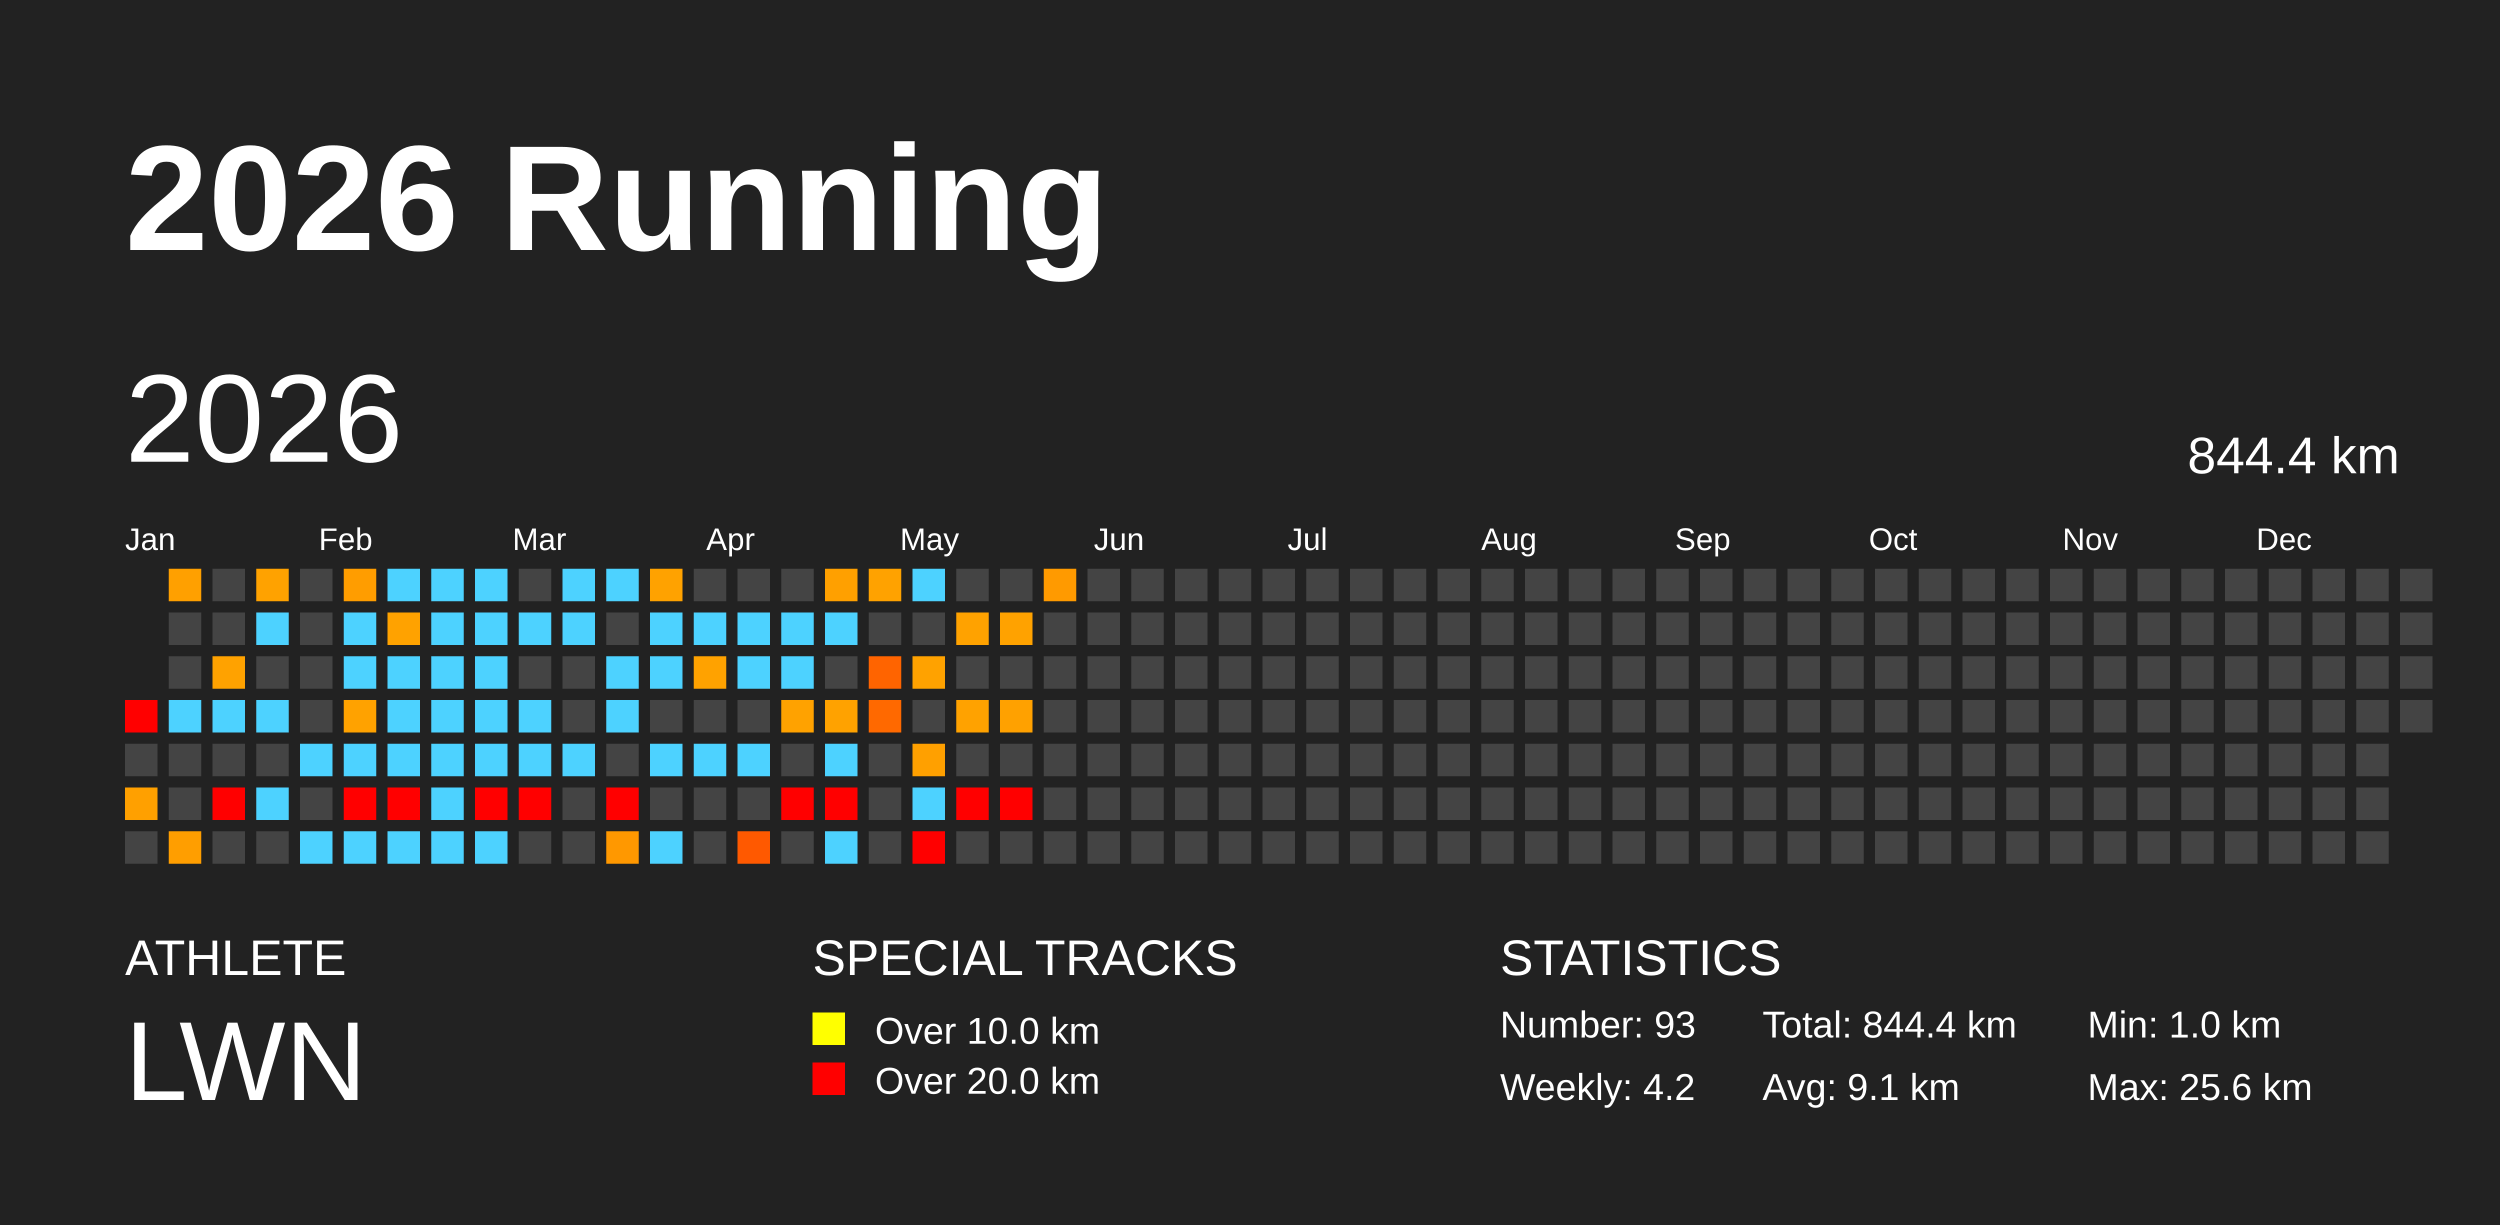
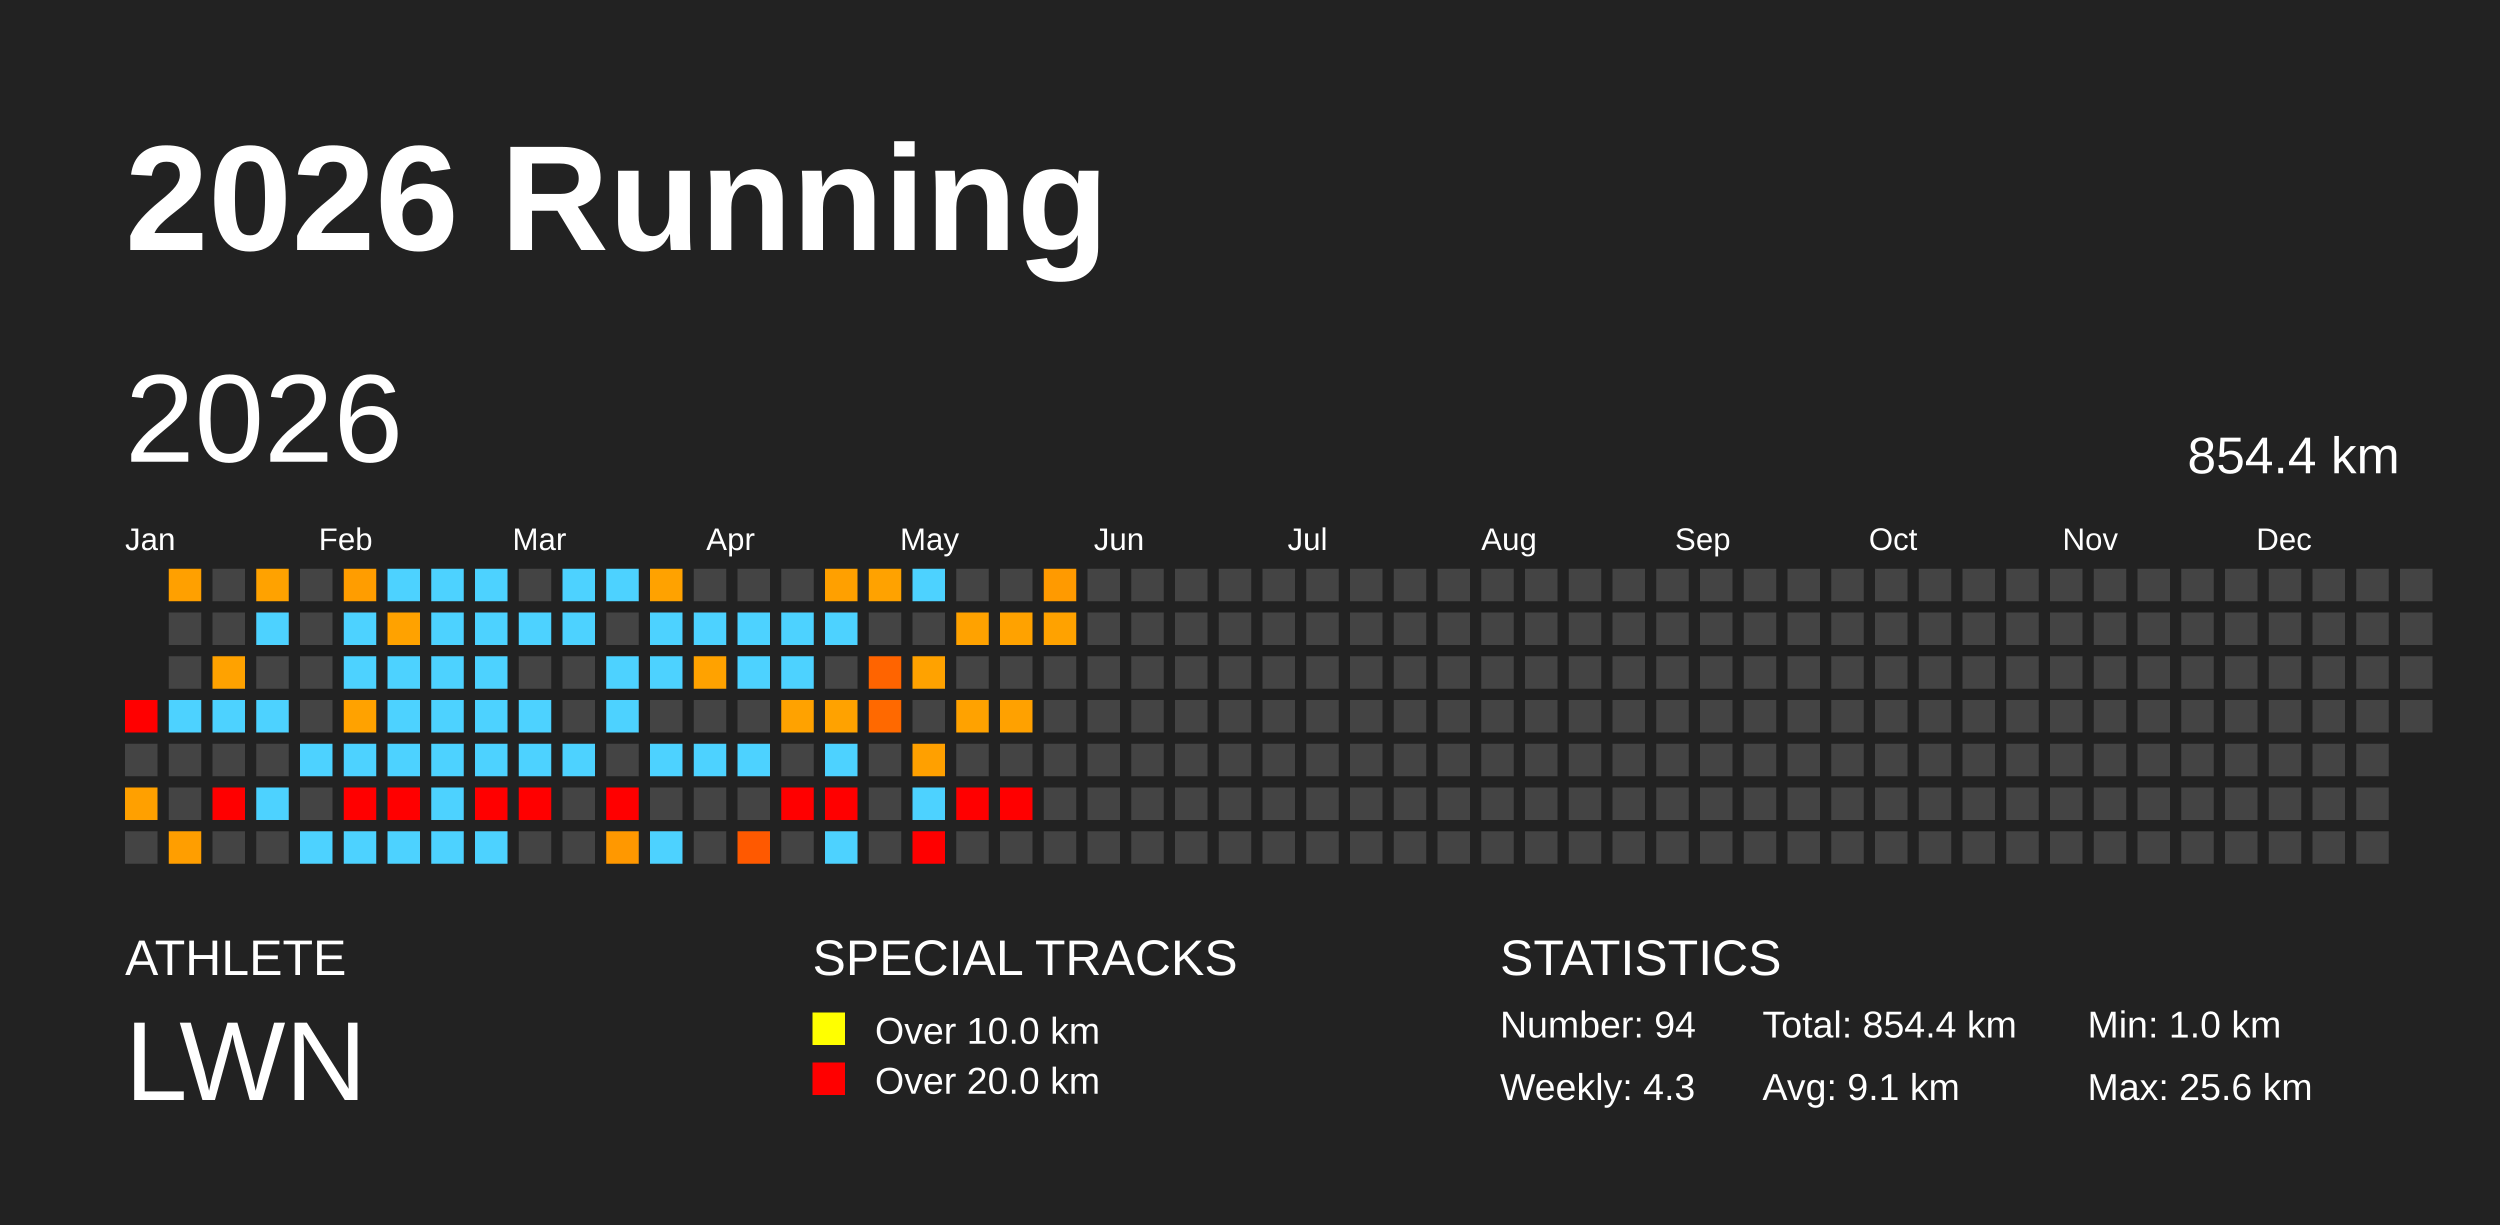
<svg xmlns="http://www.w3.org/2000/svg" baseProfile="full" height="98mm" version="1.1" viewBox="0,0,200,98" width="200mm">
  <defs />
  <rect fill="#222222" height="98" width="200" x="0" y="0" />
  <text fill="#FFFFFF" style="font-size:12px; font-family:Arial; font-weight:bold;" x="10" y="20">2026 Running</text>
  <text fill="#FFFFFF" style="font-size:4px; font-family:Arial" x="10" y="78">ATHLETE</text>
  <text fill="#FFFFFF" style="font-size:9px; font-family:Arial" x="10" y="88">LWN</text>
  <text fill="#FFFFFF" style="font-size:4px; font-family:Arial" x="65" y="78">SPECIAL TRACKS</text>
  <rect fill="yellow" height="2.6" width="2.6" x="65" y="81" />
  <text fill="#FFFFFF" style="font-size:3px; font-family:Arial" x="70" y="83.5">Over 10.0 km</text>
  <rect fill="red" height="2.6" width="2.6" x="65" y="85" />
  <text fill="#FFFFFF" style="font-size:3px; font-family:Arial" x="70" y="87.5">Over 20.0 km</text>
  <text fill="#FFFFFF" style="font-size:4px; font-family:Arial" x="120" y="78">STATISTICS</text>
-   <text fill="#FFFFFF" style="font-size:3px; font-family:Arial" x="120" y="83">Number: 93</text>
-   <text fill="#FFFFFF" style="font-size:3px; font-family:Arial" x="120" y="88">Weekly: 4.2</text>
-   <text fill="#FFFFFF" style="font-size:3px; font-family:Arial" x="141" y="83">Total: 844.4 km</text>
+   <text fill="#FFFFFF" style="font-size:3px; font-family:Arial" x="120" y="83">Number: 94</text>
+   <text fill="#FFFFFF" style="font-size:3px; font-family:Arial" x="120" y="88">Weekly: 4.3</text>
+   <text fill="#FFFFFF" style="font-size:3px; font-family:Arial" x="141" y="83">Total: 854.4 km</text>
  <text fill="#FFFFFF" style="font-size:3px; font-family:Arial" x="141" y="88">Avg: 9.1 km</text>
  <text fill="#FFFFFF" style="font-size:3px; font-family:Arial" x="167" y="83">Min: 1.0 km</text>
  <text fill="#FFFFFF" style="font-size:3px; font-family:Arial" x="167" y="88">Max: 25.6 km</text>
  <text dominant-baseline="hanging" fill="#FFFFFF" style="font-size:10.0px; font-family:Arial;" x="10" y="30">2026</text>
-   <text dominant-baseline="hanging" fill="#FFFFFF" style="font-size:4.125px; font-family:Arial;" x="175" y="35">844.4 km</text>
+   <text dominant-baseline="hanging" fill="#FFFFFF" style="font-size:4.125px; font-family:Arial;" x="175" y="35">854.4 km</text>
  <text fill="#FFFFFF" style="font-size:2.5px; font-family:Arial" x="10.0" y="44">Jan</text>
  <text fill="#FFFFFF" style="font-size:2.5px; font-family:Arial" x="25.5" y="44">Feb</text>
  <text fill="#FFFFFF" style="font-size:2.5px; font-family:Arial" x="41.0" y="44">Mar</text>
  <text fill="#FFFFFF" style="font-size:2.5px; font-family:Arial" x="56.5" y="44">Apr</text>
  <text fill="#FFFFFF" style="font-size:2.5px; font-family:Arial" x="72.0" y="44">May</text>
  <text fill="#FFFFFF" style="font-size:2.5px; font-family:Arial" x="87.5" y="44">Jun</text>
  <text fill="#FFFFFF" style="font-size:2.5px; font-family:Arial" x="103.0" y="44">Jul</text>
  <text fill="#FFFFFF" style="font-size:2.5px; font-family:Arial" x="118.5" y="44">Aug</text>
  <text fill="#FFFFFF" style="font-size:2.5px; font-family:Arial" x="134.0" y="44">Sep</text>
  <text fill="#FFFFFF" style="font-size:2.5px; font-family:Arial" x="149.5" y="44">Oct</text>
  <text fill="#FFFFFF" style="font-size:2.5px; font-family:Arial" x="165.0" y="44">Nov</text>
  <text fill="#FFFFFF" style="font-size:2.5px; font-family:Arial" x="180.5" y="44">Dec</text>
  <rect fill="red" height="2.6" width="2.6" x="10.0" y="56.0" />
  <rect fill="#444444" height="2.6" width="2.6" x="10.0" y="59.5" />
  <rect fill="#ffa000" height="2.6" width="2.6" x="10.0" y="63.0" />
  <rect fill="#444444" height="2.6" width="2.6" x="10.0" y="66.5" />
  <rect fill="#ffa000" height="2.6" width="2.6" x="13.5" y="45.5" />
  <rect fill="#444444" height="2.6" width="2.6" x="13.5" y="49.0" />
  <rect fill="#444444" height="2.6" width="2.6" x="13.5" y="52.5" />
  <rect fill="#4dd2ff" height="2.6" width="2.6" x="13.5" y="56.0" />
  <rect fill="#444444" height="2.6" width="2.6" x="13.5" y="59.5" />
  <rect fill="#444444" height="2.6" width="2.6" x="13.5" y="63.0" />
  <rect fill="#ff9e00" height="2.6" width="2.6" x="13.5" y="66.5" />
  <rect fill="#444444" height="2.6" width="2.6" x="17.0" y="45.5" />
  <rect fill="#444444" height="2.6" width="2.6" x="17.0" y="49.0" />
  <rect fill="#ffa200" height="2.6" width="2.6" x="17.0" y="52.5" />
  <rect fill="#4dd2ff" height="2.6" width="2.6" x="17.0" y="56.0" />
  <rect fill="#444444" height="2.6" width="2.6" x="17.0" y="59.5" />
  <rect fill="red" height="2.6" width="2.6" x="17.0" y="63.0" />
  <rect fill="#444444" height="2.6" width="2.6" x="17.0" y="66.5" />
  <rect fill="#ffa200" height="2.6" width="2.6" x="20.5" y="45.5" />
  <rect fill="#4dd2ff" height="2.6" width="2.6" x="20.5" y="49.0" />
  <rect fill="#444444" height="2.6" width="2.6" x="20.5" y="52.5" />
  <rect fill="#4dd2ff" height="2.6" width="2.6" x="20.5" y="56.0" />
  <rect fill="#444444" height="2.6" width="2.6" x="20.5" y="59.5" />
  <rect fill="#4dd2ff" height="2.6" width="2.6" x="20.5" y="63.0" />
  <rect fill="#444444" height="2.6" width="2.6" x="20.5" y="66.5" />
  <rect fill="#444444" height="2.6" width="2.6" x="24.0" y="45.5" />
  <rect fill="#444444" height="2.6" width="2.6" x="24.0" y="49.0" />
  <rect fill="#444444" height="2.6" width="2.6" x="24.0" y="52.5" />
  <rect fill="#444444" height="2.6" width="2.6" x="24.0" y="56.0" />
  <rect fill="#4dd2ff" height="2.6" width="2.6" x="24.0" y="59.5" />
  <rect fill="#444444" height="2.6" width="2.6" x="24.0" y="63.0" />
  <rect fill="#4dd2ff" height="2.6" width="2.6" x="24.0" y="66.5" />
  <rect fill="#ff9d00" height="2.6" width="2.6" x="27.5" y="45.5" />
  <rect fill="#4dd2ff" height="2.6" width="2.6" x="27.5" y="49.0" />
  <rect fill="#4dd2ff" height="2.6" width="2.6" x="27.5" y="52.5" />
  <rect fill="#ffa200" height="2.6" width="2.6" x="27.5" y="56.0" />
  <rect fill="#4dd2ff" height="2.6" width="2.6" x="27.5" y="59.5" />
  <rect fill="red" height="2.6" width="2.6" x="27.5" y="63.0" />
  <rect fill="#4dd2ff" height="2.6" width="2.6" x="27.5" y="66.5" />
  <rect fill="#4dd2ff" height="2.6" width="2.6" x="31.0" y="45.5" />
  <rect fill="#ffa200" height="2.6" width="2.6" x="31.0" y="49.0" />
  <rect fill="#4dd2ff" height="2.6" width="2.6" x="31.0" y="52.5" />
  <rect fill="#4dd2ff" height="2.6" width="2.6" x="31.0" y="56.0" />
  <rect fill="#4dd2ff" height="2.6" width="2.6" x="31.0" y="59.5" />
  <rect fill="red" height="2.6" width="2.6" x="31.0" y="63.0" />
  <rect fill="#4dd2ff" height="2.6" width="2.6" x="31.0" y="66.5" />
  <rect fill="#4dd2ff" height="2.6" width="2.6" x="34.5" y="45.5" />
  <rect fill="#4dd2ff" height="2.6" width="2.6" x="34.5" y="49.0" />
  <rect fill="#4dd2ff" height="2.6" width="2.6" x="34.5" y="52.5" />
  <rect fill="#4dd2ff" height="2.6" width="2.6" x="34.5" y="56.0" />
  <rect fill="#4dd2ff" height="2.6" width="2.6" x="34.5" y="59.5" />
  <rect fill="#4dd2ff" height="2.6" width="2.6" x="34.5" y="63.0" />
  <rect fill="#4dd2ff" height="2.6" width="2.6" x="34.5" y="66.5" />
  <rect fill="#4dd2ff" height="2.6" width="2.6" x="38.0" y="45.5" />
  <rect fill="#4dd2ff" height="2.6" width="2.6" x="38.0" y="49.0" />
  <rect fill="#4dd2ff" height="2.6" width="2.6" x="38.0" y="52.5" />
  <rect fill="#4dd2ff" height="2.6" width="2.6" x="38.0" y="56.0" />
  <rect fill="#4dd2ff" height="2.6" width="2.6" x="38.0" y="59.5" />
  <rect fill="red" height="2.6" width="2.6" x="38.0" y="63.0" />
  <rect fill="#4dd2ff" height="2.6" width="2.6" x="38.0" y="66.5" />
  <rect fill="#444444" height="2.6" width="2.6" x="41.5" y="45.5" />
  <rect fill="#4dd2ff" height="2.6" width="2.6" x="41.5" y="49.0" />
  <rect fill="#444444" height="2.6" width="2.6" x="41.5" y="52.5" />
  <rect fill="#4dd2ff" height="2.6" width="2.6" x="41.5" y="56.0" />
  <rect fill="#4dd2ff" height="2.6" width="2.6" x="41.5" y="59.5" />
  <rect fill="red" height="2.6" width="2.6" x="41.5" y="63.0" />
  <rect fill="#444444" height="2.6" width="2.6" x="41.5" y="66.5" />
  <rect fill="#4dd2ff" height="2.6" width="2.6" x="45.0" y="45.5" />
  <rect fill="#4dd2ff" height="2.6" width="2.6" x="45.0" y="49.0" />
  <rect fill="#444444" height="2.6" width="2.6" x="45.0" y="52.5" />
  <rect fill="#444444" height="2.6" width="2.6" x="45.0" y="56.0" />
  <rect fill="#4dd2ff" height="2.6" width="2.6" x="45.0" y="59.5" />
  <rect fill="#444444" height="2.6" width="2.6" x="45.0" y="63.0" />
  <rect fill="#444444" height="2.6" width="2.6" x="45.0" y="66.5" />
  <rect fill="#4dd2ff" height="2.6" width="2.6" x="48.5" y="45.5" />
  <rect fill="#444444" height="2.6" width="2.6" x="48.5" y="49.0" />
  <rect fill="#4dd2ff" height="2.6" width="2.6" x="48.5" y="52.5" />
  <rect fill="#4dd2ff" height="2.6" width="2.6" x="48.5" y="56.0" />
  <rect fill="#444444" height="2.6" width="2.6" x="48.5" y="59.5" />
  <rect fill="red" height="2.6" width="2.6" x="48.5" y="63.0" />
  <rect fill="#ff9800" height="2.6" width="2.6" x="48.5" y="66.5" />
  <rect fill="#ffa200" height="2.6" width="2.6" x="52.0" y="45.5" />
  <rect fill="#4dd2ff" height="2.6" width="2.6" x="52.0" y="49.0" />
  <rect fill="#4dd2ff" height="2.6" width="2.6" x="52.0" y="52.5" />
  <rect fill="#444444" height="2.6" width="2.6" x="52.0" y="56.0" />
  <rect fill="#4dd2ff" height="2.6" width="2.6" x="52.0" y="59.5" />
  <rect fill="#444444" height="2.6" width="2.6" x="52.0" y="63.0" />
  <rect fill="#4dd2ff" height="2.6" width="2.6" x="52.0" y="66.5" />
  <rect fill="#444444" height="2.6" width="2.6" x="55.5" y="45.5" />
  <rect fill="#4dd2ff" height="2.6" width="2.6" x="55.5" y="49.0" />
  <rect fill="#ffa200" height="2.6" width="2.6" x="55.5" y="52.5" />
  <rect fill="#444444" height="2.6" width="2.6" x="55.5" y="56.0" />
  <rect fill="#4dd2ff" height="2.6" width="2.6" x="55.5" y="59.5" />
  <rect fill="#444444" height="2.6" width="2.6" x="55.5" y="63.0" />
  <rect fill="#444444" height="2.6" width="2.6" x="55.5" y="66.5" />
  <rect fill="#444444" height="2.6" width="2.6" x="59.0" y="45.5" />
  <rect fill="#4dd2ff" height="2.6" width="2.6" x="59.0" y="49.0" />
  <rect fill="#4dd2ff" height="2.6" width="2.6" x="59.0" y="52.5" />
  <rect fill="#444444" height="2.6" width="2.6" x="59.0" y="56.0" />
  <rect fill="#4dd2ff" height="2.6" width="2.6" x="59.0" y="59.5" />
  <rect fill="#444444" height="2.6" width="2.6" x="59.0" y="63.0" />
  <rect fill="#ff5900" height="2.6" width="2.6" x="59.0" y="66.5" />
  <rect fill="#444444" height="2.6" width="2.6" x="62.5" y="45.5" />
  <rect fill="#4dd2ff" height="2.6" width="2.6" x="62.5" y="49.0" />
  <rect fill="#4dd2ff" height="2.6" width="2.6" x="62.5" y="52.5" />
  <rect fill="#ffa200" height="2.6" width="2.6" x="62.5" y="56.0" />
  <rect fill="#444444" height="2.6" width="2.6" x="62.5" y="59.5" />
  <rect fill="red" height="2.6" width="2.6" x="62.5" y="63.0" />
  <rect fill="#444444" height="2.6" width="2.6" x="62.5" y="66.5" />
  <rect fill="#ffa000" height="2.6" width="2.6" x="66.0" y="45.5" />
  <rect fill="#4dd2ff" height="2.6" width="2.6" x="66.0" y="49.0" />
  <rect fill="#444444" height="2.6" width="2.6" x="66.0" y="52.5" />
  <rect fill="#ffa200" height="2.6" width="2.6" x="66.0" y="56.0" />
  <rect fill="#4dd2ff" height="2.6" width="2.6" x="66.0" y="59.5" />
  <rect fill="red" height="2.6" width="2.6" x="66.0" y="63.0" />
  <rect fill="#4dd2ff" height="2.6" width="2.6" x="66.0" y="66.5" />
  <rect fill="#ffa200" height="2.6" width="2.6" x="69.5" y="45.5" />
  <rect fill="#444444" height="2.6" width="2.6" x="69.5" y="49.0" />
  <rect fill="#ff6400" height="2.6" width="2.6" x="69.5" y="52.5" />
  <rect fill="#ff6900" height="2.6" width="2.6" x="69.5" y="56.0" />
  <rect fill="#444444" height="2.6" width="2.6" x="69.5" y="59.5" />
  <rect fill="#444444" height="2.6" width="2.6" x="69.5" y="63.0" />
  <rect fill="#444444" height="2.6" width="2.6" x="69.5" y="66.5" />
  <rect fill="#4dd2ff" height="2.6" width="2.6" x="73.0" y="45.5" />
  <rect fill="#444444" height="2.6" width="2.6" x="73.0" y="49.0" />
  <rect fill="#ffa200" height="2.6" width="2.6" x="73.0" y="52.5" />
  <rect fill="#444444" height="2.6" width="2.6" x="73.0" y="56.0" />
  <rect fill="#ffa000" height="2.6" width="2.6" x="73.0" y="59.5" />
  <rect fill="#4dd2ff" height="2.6" width="2.6" x="73.0" y="63.0" />
  <rect fill="red" height="2.6" width="2.6" x="73.0" y="66.5" />
  <rect fill="#444444" height="2.6" width="2.6" x="76.5" y="45.5" />
  <rect fill="#ffa200" height="2.6" width="2.6" x="76.5" y="49.0" />
  <rect fill="#444444" height="2.6" width="2.6" x="76.5" y="52.5" />
  <rect fill="#ffa200" height="2.6" width="2.6" x="76.5" y="56.0" />
  <rect fill="#444444" height="2.6" width="2.6" x="76.5" y="59.5" />
  <rect fill="red" height="2.6" width="2.6" x="76.5" y="63.0" />
  <rect fill="#444444" height="2.6" width="2.6" x="76.5" y="66.5" />
  <rect fill="#444444" height="2.6" width="2.6" x="80.0" y="45.5" />
  <rect fill="#ffa200" height="2.6" width="2.6" x="80.0" y="49.0" />
  <rect fill="#444444" height="2.6" width="2.6" x="80.0" y="52.5" />
  <rect fill="#ffa100" height="2.6" width="2.6" x="80.0" y="56.0" />
  <rect fill="#444444" height="2.6" width="2.6" x="80.0" y="59.5" />
  <rect fill="red" height="2.6" width="2.6" x="80.0" y="63.0" />
  <rect fill="#444444" height="2.6" width="2.6" x="80.0" y="66.5" />
  <rect fill="#ff9a00" height="2.6" width="2.6" x="83.5" y="45.5" />
-   <rect fill="#444444" height="2.6" width="2.6" x="83.5" y="49.0" />
+   <rect fill="#ffa200" height="2.6" width="2.6" x="83.5" y="49.0" />
  <rect fill="#444444" height="2.6" width="2.6" x="83.5" y="52.5" />
  <rect fill="#444444" height="2.6" width="2.6" x="83.5" y="56.0" />
  <rect fill="#444444" height="2.6" width="2.6" x="83.5" y="59.5" />
  <rect fill="#444444" height="2.6" width="2.6" x="83.5" y="63.0" />
  <rect fill="#444444" height="2.6" width="2.6" x="83.5" y="66.5" />
  <rect fill="#444444" height="2.6" width="2.6" x="87.0" y="45.5" />
  <rect fill="#444444" height="2.6" width="2.6" x="87.0" y="49.0" />
  <rect fill="#444444" height="2.6" width="2.6" x="87.0" y="52.5" />
  <rect fill="#444444" height="2.6" width="2.6" x="87.0" y="56.0" />
  <rect fill="#444444" height="2.6" width="2.6" x="87.0" y="59.5" />
  <rect fill="#444444" height="2.6" width="2.6" x="87.0" y="63.0" />
  <rect fill="#444444" height="2.6" width="2.6" x="87.0" y="66.5" />
  <rect fill="#444444" height="2.6" width="2.6" x="90.5" y="45.5" />
  <rect fill="#444444" height="2.6" width="2.6" x="90.5" y="49.0" />
  <rect fill="#444444" height="2.6" width="2.6" x="90.5" y="52.5" />
  <rect fill="#444444" height="2.6" width="2.6" x="90.5" y="56.0" />
  <rect fill="#444444" height="2.6" width="2.6" x="90.5" y="59.5" />
  <rect fill="#444444" height="2.6" width="2.6" x="90.5" y="63.0" />
  <rect fill="#444444" height="2.6" width="2.6" x="90.5" y="66.5" />
  <rect fill="#444444" height="2.6" width="2.6" x="94.0" y="45.5" />
  <rect fill="#444444" height="2.6" width="2.6" x="94.0" y="49.0" />
  <rect fill="#444444" height="2.6" width="2.6" x="94.0" y="52.5" />
  <rect fill="#444444" height="2.6" width="2.6" x="94.0" y="56.0" />
  <rect fill="#444444" height="2.6" width="2.6" x="94.0" y="59.5" />
  <rect fill="#444444" height="2.6" width="2.6" x="94.0" y="63.0" />
  <rect fill="#444444" height="2.6" width="2.6" x="94.0" y="66.5" />
  <rect fill="#444444" height="2.6" width="2.6" x="97.5" y="45.5" />
  <rect fill="#444444" height="2.6" width="2.6" x="97.5" y="49.0" />
  <rect fill="#444444" height="2.6" width="2.6" x="97.5" y="52.5" />
  <rect fill="#444444" height="2.6" width="2.6" x="97.5" y="56.0" />
  <rect fill="#444444" height="2.6" width="2.6" x="97.5" y="59.5" />
  <rect fill="#444444" height="2.6" width="2.6" x="97.5" y="63.0" />
  <rect fill="#444444" height="2.6" width="2.6" x="97.5" y="66.5" />
  <rect fill="#444444" height="2.6" width="2.6" x="101.0" y="45.5" />
  <rect fill="#444444" height="2.6" width="2.6" x="101.0" y="49.0" />
  <rect fill="#444444" height="2.6" width="2.6" x="101.0" y="52.5" />
  <rect fill="#444444" height="2.6" width="2.6" x="101.0" y="56.0" />
  <rect fill="#444444" height="2.6" width="2.6" x="101.0" y="59.5" />
  <rect fill="#444444" height="2.6" width="2.6" x="101.0" y="63.0" />
  <rect fill="#444444" height="2.6" width="2.6" x="101.0" y="66.5" />
  <rect fill="#444444" height="2.6" width="2.6" x="104.5" y="45.5" />
  <rect fill="#444444" height="2.6" width="2.6" x="104.5" y="49.0" />
  <rect fill="#444444" height="2.6" width="2.6" x="104.5" y="52.5" />
  <rect fill="#444444" height="2.6" width="2.6" x="104.5" y="56.0" />
  <rect fill="#444444" height="2.6" width="2.6" x="104.5" y="59.5" />
  <rect fill="#444444" height="2.6" width="2.6" x="104.5" y="63.0" />
  <rect fill="#444444" height="2.6" width="2.6" x="104.5" y="66.5" />
  <rect fill="#444444" height="2.6" width="2.6" x="108.0" y="45.5" />
  <rect fill="#444444" height="2.6" width="2.6" x="108.0" y="49.0" />
  <rect fill="#444444" height="2.6" width="2.6" x="108.0" y="52.5" />
  <rect fill="#444444" height="2.6" width="2.6" x="108.0" y="56.0" />
  <rect fill="#444444" height="2.6" width="2.6" x="108.0" y="59.5" />
  <rect fill="#444444" height="2.6" width="2.6" x="108.0" y="63.0" />
  <rect fill="#444444" height="2.6" width="2.6" x="108.0" y="66.5" />
  <rect fill="#444444" height="2.6" width="2.6" x="111.5" y="45.5" />
  <rect fill="#444444" height="2.6" width="2.6" x="111.5" y="49.0" />
  <rect fill="#444444" height="2.6" width="2.6" x="111.5" y="52.5" />
  <rect fill="#444444" height="2.6" width="2.6" x="111.5" y="56.0" />
  <rect fill="#444444" height="2.6" width="2.6" x="111.5" y="59.5" />
  <rect fill="#444444" height="2.6" width="2.6" x="111.5" y="63.0" />
  <rect fill="#444444" height="2.6" width="2.6" x="111.5" y="66.5" />
  <rect fill="#444444" height="2.6" width="2.6" x="115.0" y="45.5" />
  <rect fill="#444444" height="2.6" width="2.6" x="115.0" y="49.0" />
  <rect fill="#444444" height="2.6" width="2.6" x="115.0" y="52.5" />
  <rect fill="#444444" height="2.6" width="2.6" x="115.0" y="56.0" />
  <rect fill="#444444" height="2.6" width="2.6" x="115.0" y="59.5" />
  <rect fill="#444444" height="2.6" width="2.6" x="115.0" y="63.0" />
  <rect fill="#444444" height="2.6" width="2.6" x="115.0" y="66.5" />
  <rect fill="#444444" height="2.6" width="2.6" x="118.5" y="45.5" />
  <rect fill="#444444" height="2.6" width="2.6" x="118.5" y="49.0" />
  <rect fill="#444444" height="2.6" width="2.6" x="118.5" y="52.5" />
  <rect fill="#444444" height="2.6" width="2.6" x="118.5" y="56.0" />
  <rect fill="#444444" height="2.6" width="2.6" x="118.5" y="59.5" />
  <rect fill="#444444" height="2.6" width="2.6" x="118.5" y="63.0" />
  <rect fill="#444444" height="2.6" width="2.6" x="118.5" y="66.5" />
  <rect fill="#444444" height="2.6" width="2.6" x="122.0" y="45.5" />
  <rect fill="#444444" height="2.6" width="2.6" x="122.0" y="49.0" />
  <rect fill="#444444" height="2.6" width="2.6" x="122.0" y="52.5" />
  <rect fill="#444444" height="2.6" width="2.6" x="122.0" y="56.0" />
  <rect fill="#444444" height="2.6" width="2.6" x="122.0" y="59.5" />
  <rect fill="#444444" height="2.6" width="2.6" x="122.0" y="63.0" />
  <rect fill="#444444" height="2.6" width="2.6" x="122.0" y="66.5" />
  <rect fill="#444444" height="2.6" width="2.6" x="125.5" y="45.5" />
  <rect fill="#444444" height="2.6" width="2.6" x="125.5" y="49.0" />
  <rect fill="#444444" height="2.6" width="2.6" x="125.5" y="52.5" />
  <rect fill="#444444" height="2.6" width="2.6" x="125.5" y="56.0" />
  <rect fill="#444444" height="2.6" width="2.6" x="125.5" y="59.5" />
  <rect fill="#444444" height="2.6" width="2.6" x="125.5" y="63.0" />
  <rect fill="#444444" height="2.6" width="2.6" x="125.5" y="66.5" />
  <rect fill="#444444" height="2.6" width="2.6" x="129.0" y="45.5" />
  <rect fill="#444444" height="2.6" width="2.6" x="129.0" y="49.0" />
  <rect fill="#444444" height="2.6" width="2.6" x="129.0" y="52.5" />
  <rect fill="#444444" height="2.6" width="2.6" x="129.0" y="56.0" />
  <rect fill="#444444" height="2.6" width="2.6" x="129.0" y="59.5" />
  <rect fill="#444444" height="2.6" width="2.6" x="129.0" y="63.0" />
  <rect fill="#444444" height="2.6" width="2.6" x="129.0" y="66.5" />
  <rect fill="#444444" height="2.6" width="2.6" x="132.5" y="45.5" />
  <rect fill="#444444" height="2.6" width="2.6" x="132.5" y="49.0" />
  <rect fill="#444444" height="2.6" width="2.6" x="132.5" y="52.5" />
  <rect fill="#444444" height="2.6" width="2.6" x="132.5" y="56.0" />
  <rect fill="#444444" height="2.6" width="2.6" x="132.5" y="59.5" />
  <rect fill="#444444" height="2.6" width="2.6" x="132.5" y="63.0" />
  <rect fill="#444444" height="2.6" width="2.6" x="132.5" y="66.5" />
  <rect fill="#444444" height="2.6" width="2.6" x="136.0" y="45.5" />
  <rect fill="#444444" height="2.6" width="2.6" x="136.0" y="49.0" />
  <rect fill="#444444" height="2.6" width="2.6" x="136.0" y="52.5" />
  <rect fill="#444444" height="2.6" width="2.6" x="136.0" y="56.0" />
  <rect fill="#444444" height="2.6" width="2.6" x="136.0" y="59.5" />
  <rect fill="#444444" height="2.6" width="2.6" x="136.0" y="63.0" />
  <rect fill="#444444" height="2.6" width="2.6" x="136.0" y="66.5" />
  <rect fill="#444444" height="2.6" width="2.6" x="139.5" y="45.5" />
  <rect fill="#444444" height="2.6" width="2.6" x="139.5" y="49.0" />
  <rect fill="#444444" height="2.6" width="2.6" x="139.5" y="52.5" />
  <rect fill="#444444" height="2.6" width="2.6" x="139.5" y="56.0" />
  <rect fill="#444444" height="2.6" width="2.6" x="139.5" y="59.5" />
  <rect fill="#444444" height="2.6" width="2.6" x="139.5" y="63.0" />
  <rect fill="#444444" height="2.6" width="2.6" x="139.5" y="66.5" />
  <rect fill="#444444" height="2.6" width="2.6" x="143.0" y="45.5" />
  <rect fill="#444444" height="2.6" width="2.6" x="143.0" y="49.0" />
  <rect fill="#444444" height="2.6" width="2.6" x="143.0" y="52.5" />
  <rect fill="#444444" height="2.6" width="2.6" x="143.0" y="56.0" />
  <rect fill="#444444" height="2.6" width="2.6" x="143.0" y="59.5" />
  <rect fill="#444444" height="2.6" width="2.6" x="143.0" y="63.0" />
  <rect fill="#444444" height="2.6" width="2.6" x="143.0" y="66.5" />
  <rect fill="#444444" height="2.6" width="2.6" x="146.5" y="45.5" />
  <rect fill="#444444" height="2.6" width="2.6" x="146.5" y="49.0" />
  <rect fill="#444444" height="2.6" width="2.6" x="146.5" y="52.5" />
  <rect fill="#444444" height="2.6" width="2.6" x="146.5" y="56.0" />
  <rect fill="#444444" height="2.6" width="2.6" x="146.5" y="59.5" />
  <rect fill="#444444" height="2.6" width="2.6" x="146.5" y="63.0" />
  <rect fill="#444444" height="2.6" width="2.6" x="146.5" y="66.5" />
  <rect fill="#444444" height="2.6" width="2.6" x="150.0" y="45.5" />
  <rect fill="#444444" height="2.6" width="2.6" x="150.0" y="49.0" />
  <rect fill="#444444" height="2.6" width="2.6" x="150.0" y="52.5" />
  <rect fill="#444444" height="2.6" width="2.6" x="150.0" y="56.0" />
  <rect fill="#444444" height="2.6" width="2.6" x="150.0" y="59.5" />
  <rect fill="#444444" height="2.6" width="2.6" x="150.0" y="63.0" />
  <rect fill="#444444" height="2.6" width="2.6" x="150.0" y="66.5" />
  <rect fill="#444444" height="2.6" width="2.6" x="153.5" y="45.5" />
  <rect fill="#444444" height="2.6" width="2.6" x="153.5" y="49.0" />
  <rect fill="#444444" height="2.6" width="2.6" x="153.5" y="52.5" />
  <rect fill="#444444" height="2.6" width="2.6" x="153.5" y="56.0" />
  <rect fill="#444444" height="2.6" width="2.6" x="153.5" y="59.5" />
  <rect fill="#444444" height="2.6" width="2.6" x="153.5" y="63.0" />
  <rect fill="#444444" height="2.6" width="2.6" x="153.5" y="66.5" />
  <rect fill="#444444" height="2.6" width="2.6" x="157.0" y="45.5" />
  <rect fill="#444444" height="2.6" width="2.6" x="157.0" y="49.0" />
  <rect fill="#444444" height="2.6" width="2.6" x="157.0" y="52.5" />
  <rect fill="#444444" height="2.6" width="2.6" x="157.0" y="56.0" />
  <rect fill="#444444" height="2.6" width="2.6" x="157.0" y="59.5" />
  <rect fill="#444444" height="2.6" width="2.6" x="157.0" y="63.0" />
  <rect fill="#444444" height="2.6" width="2.6" x="157.0" y="66.5" />
  <rect fill="#444444" height="2.6" width="2.6" x="160.5" y="45.5" />
  <rect fill="#444444" height="2.6" width="2.6" x="160.5" y="49.0" />
  <rect fill="#444444" height="2.6" width="2.6" x="160.5" y="52.5" />
  <rect fill="#444444" height="2.6" width="2.6" x="160.5" y="56.0" />
  <rect fill="#444444" height="2.6" width="2.6" x="160.5" y="59.5" />
  <rect fill="#444444" height="2.6" width="2.6" x="160.5" y="63.0" />
  <rect fill="#444444" height="2.6" width="2.6" x="160.5" y="66.5" />
  <rect fill="#444444" height="2.6" width="2.6" x="164.0" y="45.5" />
  <rect fill="#444444" height="2.6" width="2.6" x="164.0" y="49.0" />
  <rect fill="#444444" height="2.6" width="2.6" x="164.0" y="52.5" />
  <rect fill="#444444" height="2.6" width="2.6" x="164.0" y="56.0" />
  <rect fill="#444444" height="2.6" width="2.6" x="164.0" y="59.5" />
  <rect fill="#444444" height="2.6" width="2.6" x="164.0" y="63.0" />
  <rect fill="#444444" height="2.6" width="2.6" x="164.0" y="66.5" />
  <rect fill="#444444" height="2.6" width="2.6" x="167.5" y="45.5" />
  <rect fill="#444444" height="2.6" width="2.6" x="167.5" y="49.0" />
  <rect fill="#444444" height="2.6" width="2.6" x="167.5" y="52.5" />
  <rect fill="#444444" height="2.6" width="2.6" x="167.5" y="56.0" />
  <rect fill="#444444" height="2.6" width="2.6" x="167.5" y="59.5" />
  <rect fill="#444444" height="2.6" width="2.6" x="167.5" y="63.0" />
  <rect fill="#444444" height="2.6" width="2.6" x="167.5" y="66.5" />
  <rect fill="#444444" height="2.6" width="2.6" x="171.0" y="45.5" />
  <rect fill="#444444" height="2.6" width="2.6" x="171.0" y="49.0" />
  <rect fill="#444444" height="2.6" width="2.6" x="171.0" y="52.5" />
  <rect fill="#444444" height="2.6" width="2.6" x="171.0" y="56.0" />
  <rect fill="#444444" height="2.6" width="2.6" x="171.0" y="59.5" />
  <rect fill="#444444" height="2.6" width="2.6" x="171.0" y="63.0" />
  <rect fill="#444444" height="2.6" width="2.6" x="171.0" y="66.5" />
  <rect fill="#444444" height="2.6" width="2.6" x="174.5" y="45.5" />
  <rect fill="#444444" height="2.6" width="2.6" x="174.5" y="49.0" />
  <rect fill="#444444" height="2.6" width="2.6" x="174.5" y="52.5" />
  <rect fill="#444444" height="2.6" width="2.6" x="174.5" y="56.0" />
  <rect fill="#444444" height="2.6" width="2.6" x="174.5" y="59.5" />
  <rect fill="#444444" height="2.6" width="2.6" x="174.5" y="63.0" />
  <rect fill="#444444" height="2.6" width="2.6" x="174.5" y="66.5" />
  <rect fill="#444444" height="2.6" width="2.6" x="178.0" y="45.5" />
  <rect fill="#444444" height="2.6" width="2.6" x="178.0" y="49.0" />
  <rect fill="#444444" height="2.6" width="2.6" x="178.0" y="52.5" />
  <rect fill="#444444" height="2.6" width="2.6" x="178.0" y="56.0" />
  <rect fill="#444444" height="2.6" width="2.6" x="178.0" y="59.5" />
  <rect fill="#444444" height="2.6" width="2.6" x="178.0" y="63.0" />
  <rect fill="#444444" height="2.6" width="2.6" x="178.0" y="66.5" />
  <rect fill="#444444" height="2.6" width="2.6" x="181.5" y="45.5" />
  <rect fill="#444444" height="2.6" width="2.6" x="181.5" y="49.0" />
  <rect fill="#444444" height="2.6" width="2.6" x="181.5" y="52.5" />
  <rect fill="#444444" height="2.6" width="2.6" x="181.5" y="56.0" />
  <rect fill="#444444" height="2.6" width="2.6" x="181.5" y="59.5" />
  <rect fill="#444444" height="2.6" width="2.6" x="181.5" y="63.0" />
  <rect fill="#444444" height="2.6" width="2.6" x="181.5" y="66.5" />
  <rect fill="#444444" height="2.6" width="2.6" x="185.0" y="45.5" />
  <rect fill="#444444" height="2.6" width="2.6" x="185.0" y="49.0" />
  <rect fill="#444444" height="2.6" width="2.6" x="185.0" y="52.5" />
  <rect fill="#444444" height="2.6" width="2.6" x="185.0" y="56.0" />
  <rect fill="#444444" height="2.6" width="2.6" x="185.0" y="59.5" />
  <rect fill="#444444" height="2.6" width="2.6" x="185.0" y="63.0" />
  <rect fill="#444444" height="2.6" width="2.6" x="185.0" y="66.5" />
  <rect fill="#444444" height="2.6" width="2.6" x="188.5" y="45.5" />
  <rect fill="#444444" height="2.6" width="2.6" x="188.5" y="49.0" />
  <rect fill="#444444" height="2.6" width="2.6" x="188.5" y="52.5" />
  <rect fill="#444444" height="2.6" width="2.6" x="188.5" y="56.0" />
  <rect fill="#444444" height="2.6" width="2.6" x="188.5" y="59.5" />
  <rect fill="#444444" height="2.6" width="2.6" x="188.5" y="63.0" />
  <rect fill="#444444" height="2.6" width="2.6" x="188.5" y="66.5" />
  <rect fill="#444444" height="2.6" width="2.6" x="192.0" y="45.5" />
  <rect fill="#444444" height="2.6" width="2.6" x="192.0" y="49.0" />
  <rect fill="#444444" height="2.6" width="2.6" x="192.0" y="52.5" />
  <rect fill="#444444" height="2.6" width="2.6" x="192.0" y="56.0" />
</svg>
